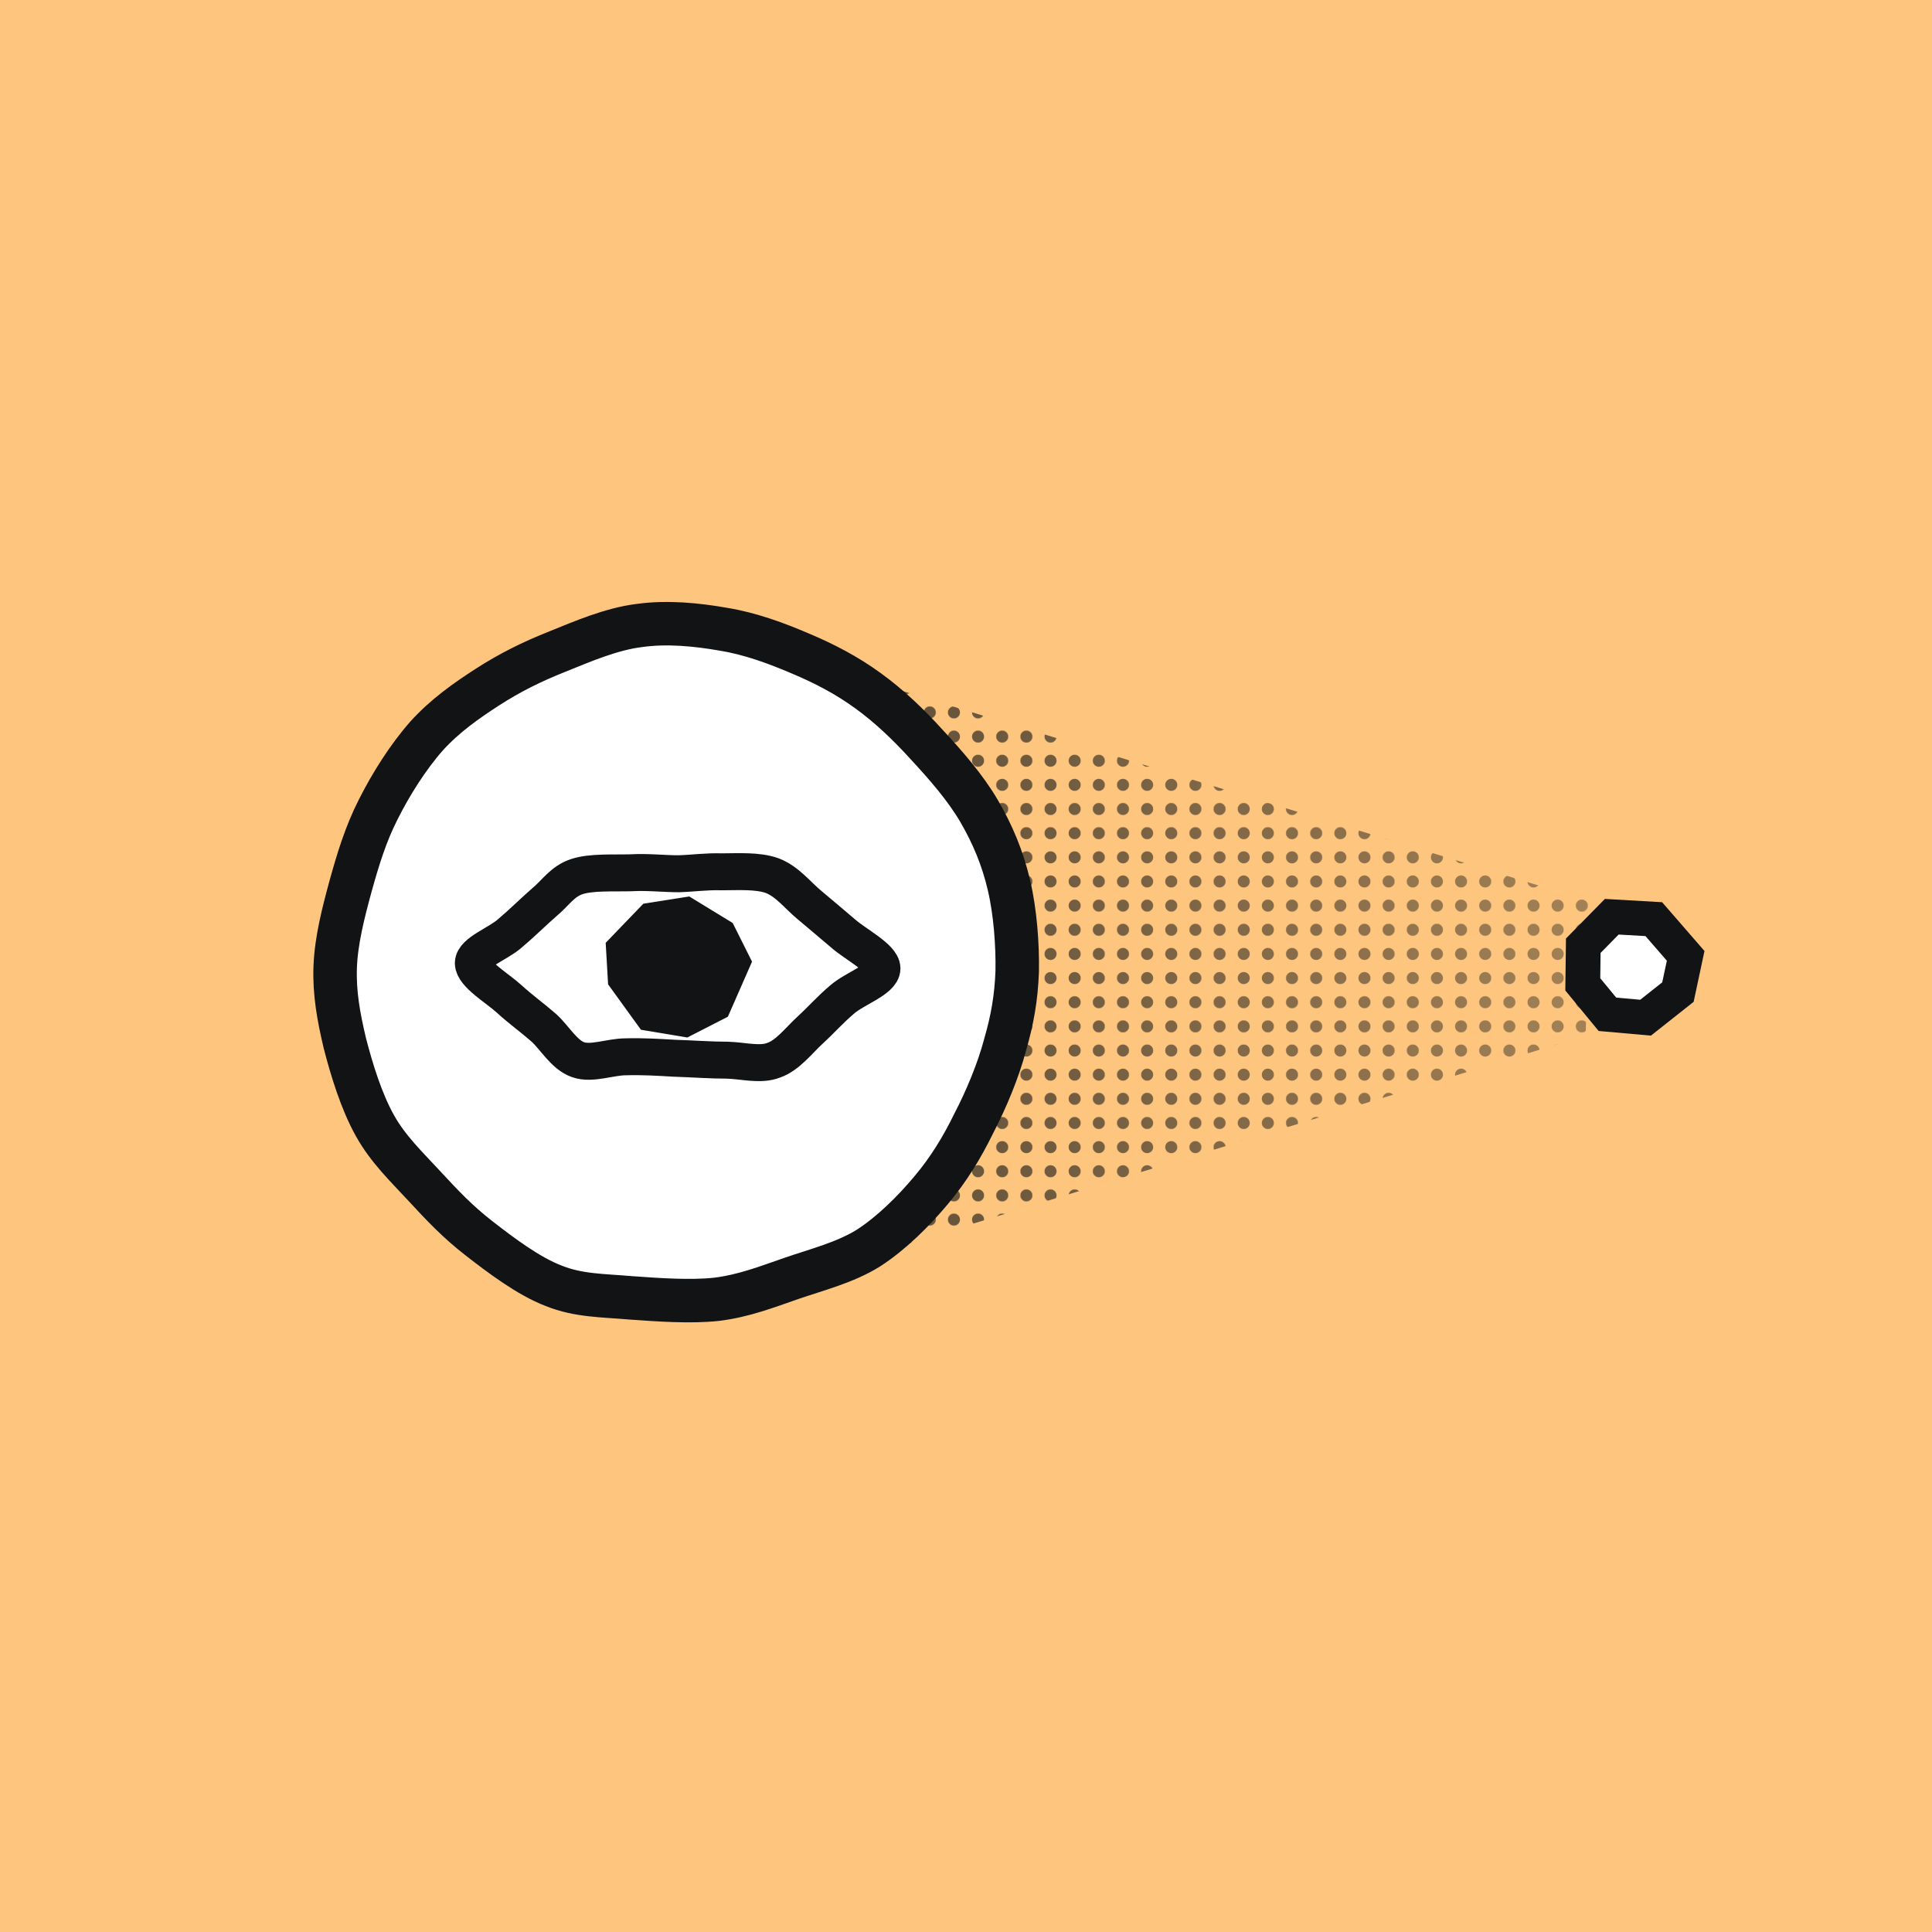
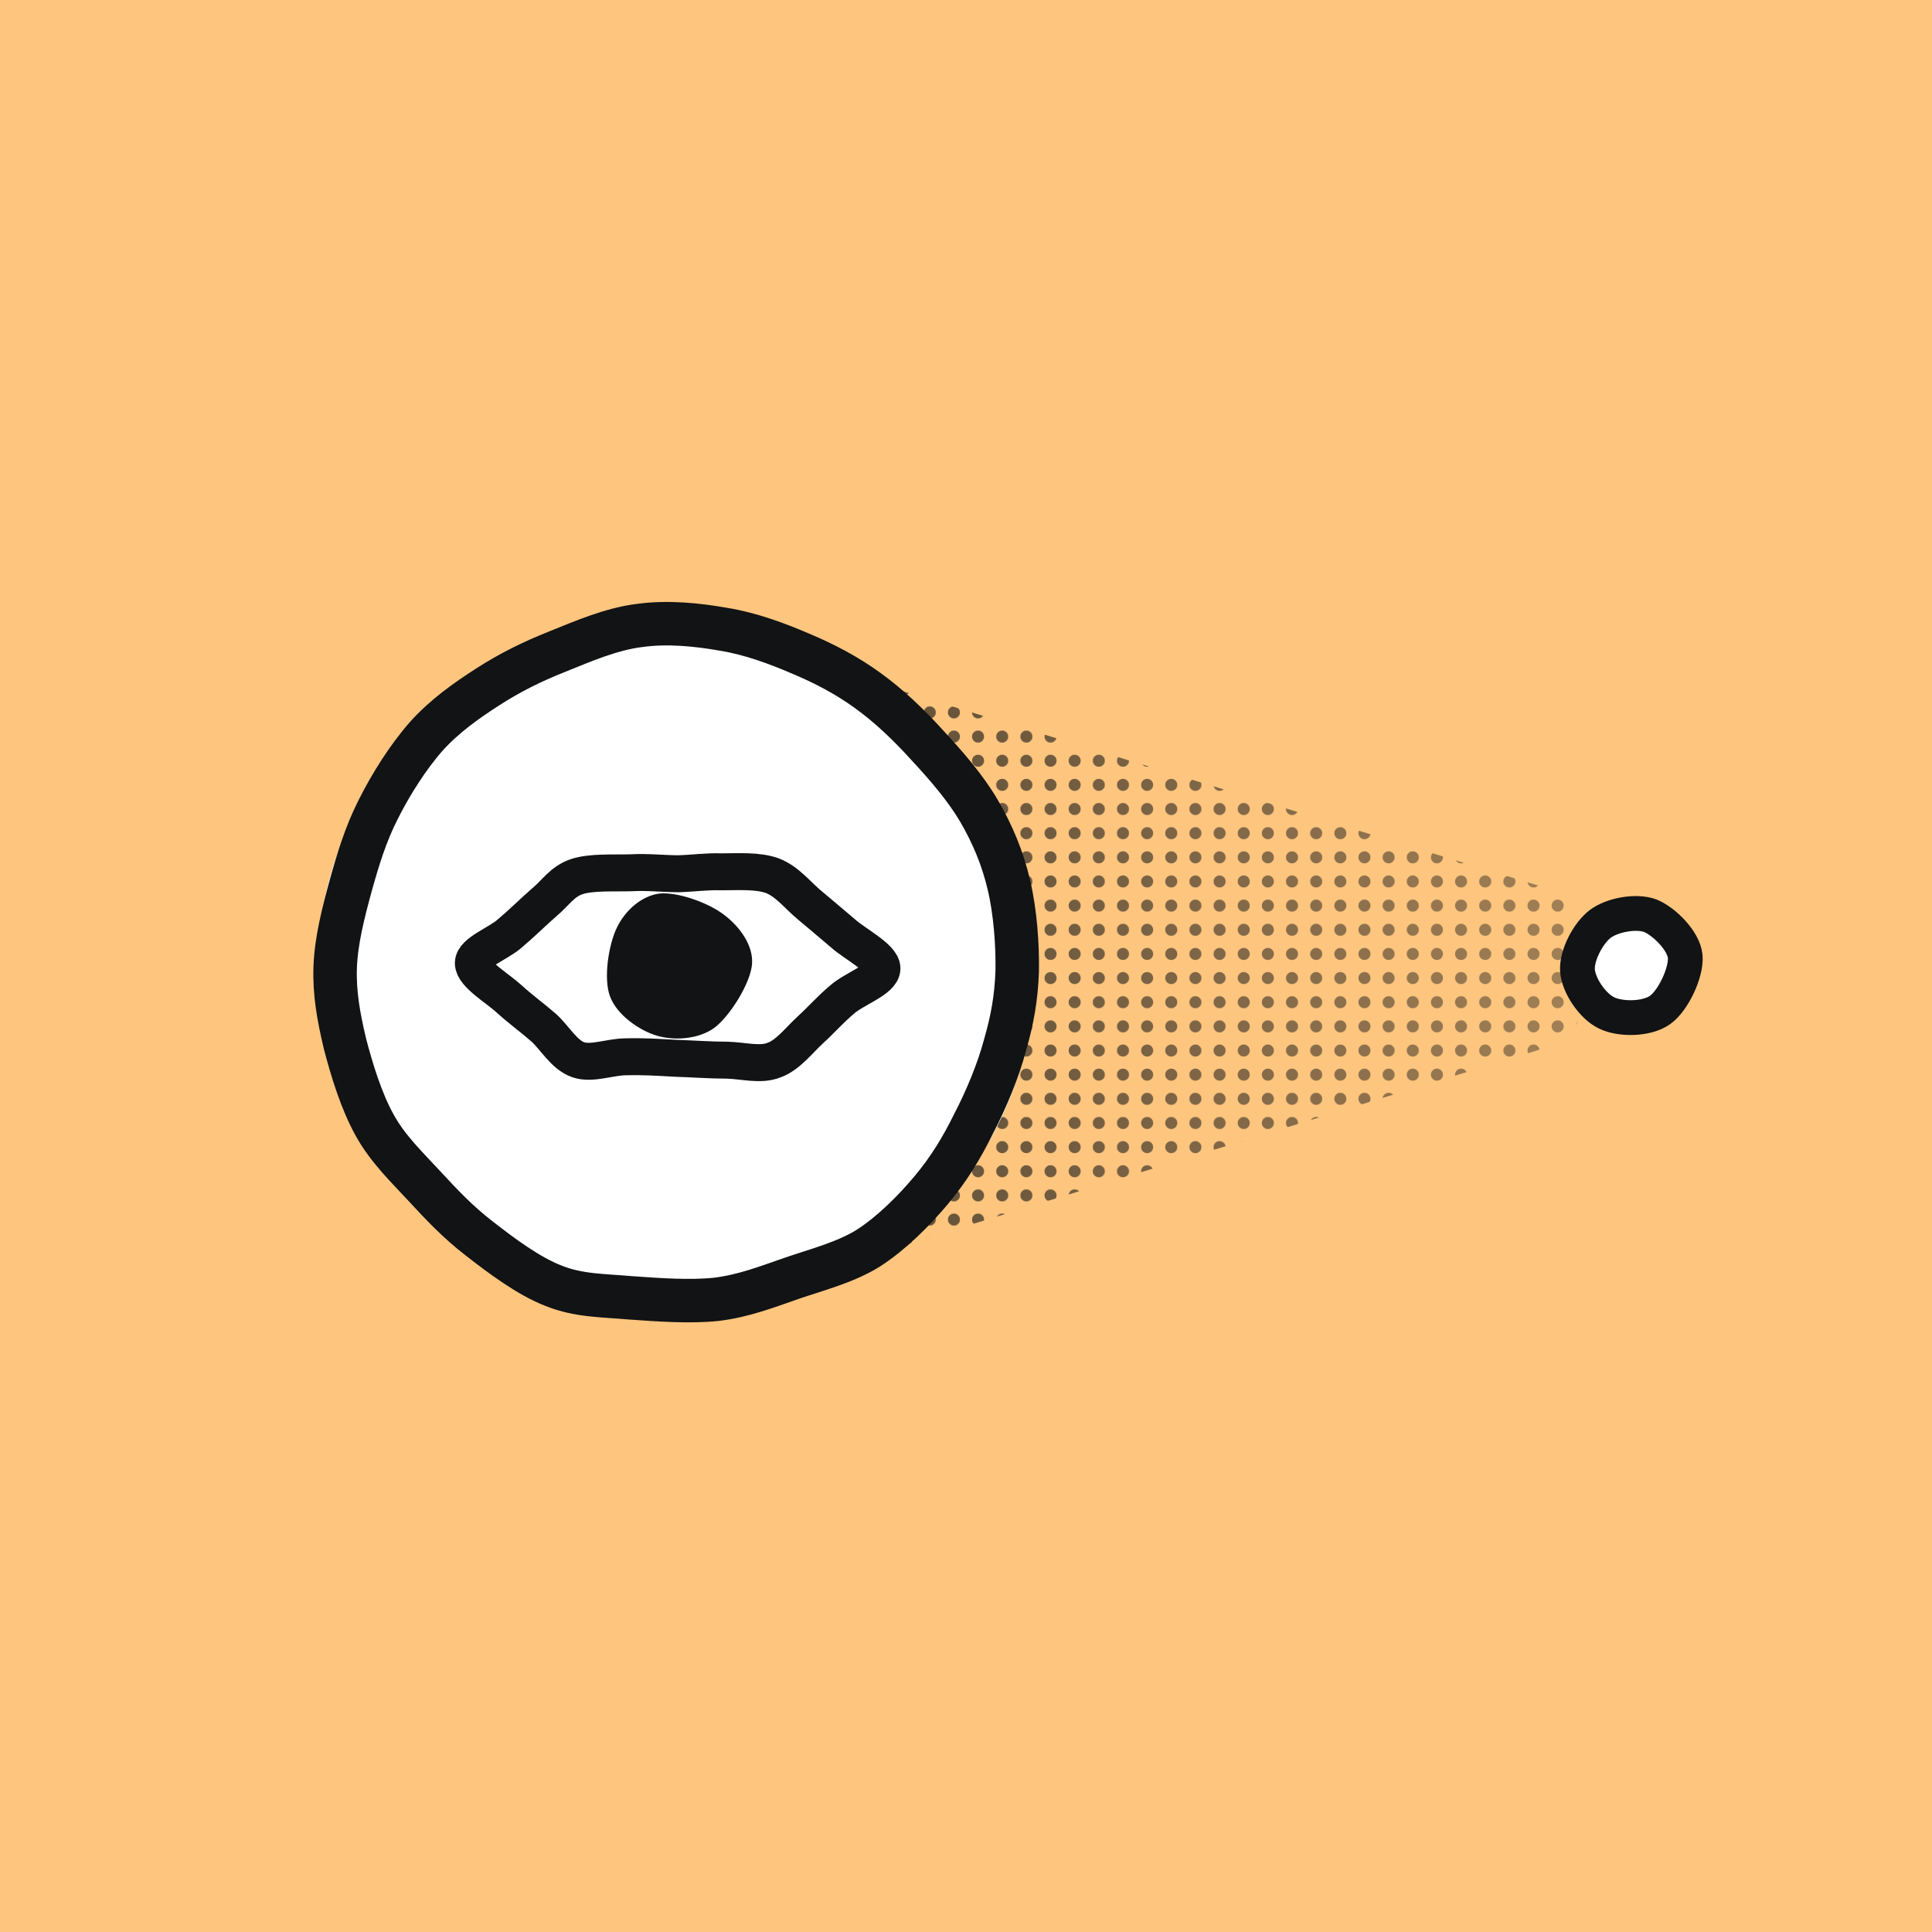
<svg xmlns="http://www.w3.org/2000/svg" viewBox="0 0 400 400" class="ud-ill ud-ill-eye" role="img" aria-label="eye illustration">
  <rect width="400" height="400" fill="#fdc57e" />
  <defs>
    <pattern id="ud-ht-eye" width="5" height="5" patternUnits="userSpaceOnUse">
      <circle cx="2.5" cy="2.5" r="1.25" fill="#111314" />
    </pattern>
    <linearGradient id="ud-fade-eye" x1="0" x2="1">
      <stop offset="0" stop-color="#fff" />
      <stop offset="1" stop-color="#fff" stop-opacity=".25" />
    </linearGradient>
    <mask id="ud-mask-eye">
      <rect width="400" height="400" fill="url(#ud-fade-eye)" />
    </mask>
  </defs>
-   <path class="ud-pop" fill="url(#ud-ht-eye)" mask="url(#ud-mask-eye)" d="M160.8 135.1L328.9 186.5L328.3 214.4L160.9 265.8Z" style="animation-delay:260ms" />
-   <path class="ud-pop" fill="#ffffff" d="M99.1 255.4L79.2 231.1L69.1 199.6L76 167.6L96.8 143.4L133.4 129.6L159.6 132.9L191.9 150.5L208.3 180.3L206.5 218.1L196.8 243L167.7 263.2L135.9 269.8Z" />
+   <path class="ud-pop" fill="url(#ud-ht-eye)" mask="url(#ud-mask-eye)" d="M160.8 139.1Q160.8 135.1 164.6 136.3L319.3 183.6Q328.9 186.5 328.7 196.5L328.5 204.4Q328.3 214.4 318.8 217.3L164.7 264.7Q160.9 265.8 160.9 261.8Z" style="animation-delay:260ms" />
+   <path class="ud-pop" fill="#ffffff" d="M117.1 133.4C132 127.9 149 129.6 163.3 134.4C177.6 139.3 194.6 149.9 203 162.5C211.4 175.2 215.5 195.2 213.6 210.2C211.7 225.2 203.9 242.2 191.5 252.6C179.1 263.1 154.3 271.7 139.1 272.9C123.9 274.1 112.3 269.1 100.4 259.9C88.5 250.7 72.2 233 67.8 217.6C63.4 202.2 65.9 181.6 74.1 167.6C82.3 153.5 102.3 139 117.1 133.4Z" />
  <path class="ud-draw" fill="none" stroke="#111314" stroke-width="9" stroke-linecap="round" stroke-linejoin="round" pathLength="1" d="M165.7 135.3C170.7 137.4 175.3 139.8 179.7 143C184 146.1 188.1 150 191.9 154.2C195.8 158.4 199.9 163.1 202.7 167.9C205.5 172.7 207.6 177.7 208.9 183.3C210.2 188.8 210.7 195.6 210.6 201.1C210.4 206.6 209.6 211.1 208.1 216.3C206.7 221.6 204.2 227.6 201.6 232.6C199.1 237.7 196.4 242.1 192.8 246.4C189.2 250.7 184.6 255.3 179.8 258.4C175 261.4 169 262.9 163.8 264.7C158.6 266.5 154 268.3 148.4 269C142.9 269.6 136.2 269.1 130.5 268.7C124.9 268.2 119.8 268.3 114.6 266.2C109.4 264.2 103.7 259.9 99.2 256.4C94.8 253 91.5 249.5 87.9 245.6C84.3 241.7 80.3 237.9 77.6 233C74.8 228 72.8 221.4 71.4 216C70.1 210.5 69.2 205.6 69.4 200.2C69.6 194.7 71.1 188.9 72.6 183.4C74.1 178 75.7 172.7 78.3 167.6C80.9 162.4 84.5 156.7 88.3 152.4C92.1 148.2 96.5 145.1 101 142.2C105.5 139.3 110.1 137 115.4 134.9C120.6 132.8 126.6 130.2 132.4 129.5C138.1 128.7 144.3 129.3 149.9 130.3C155.4 131.2 160.8 133.2 165.7 135.3Z" />
-   <path class="ud-pop" fill="#ffffff" stroke="#111314" stroke-width="7.2" d="M347.4 205.4L340.7 210.7L332.8 210L327.7 203.8L327.8 195.8L333.7 189.8L342.4 190.3L349 197.9Z" style="animation-delay:300ms" />
+   <path class="ud-pop" fill="#ffffff" stroke="#111314" stroke-width="7.2" d="M343.7 209.1C340.9 211.1 335.4 211.1 332.6 209.7C329.7 208.3 326.8 204 326.6 200.9C326.4 197.8 328.8 193.2 331.3 191.3C333.8 189.4 338.8 188.5 341.7 189.6C344.6 190.8 348.6 194.8 348.9 198C349.2 201.3 346.4 207.2 343.7 209.1Z" style="animation-delay:300ms" />
  <g class="ud-blink">
    <path class="ud-draw" fill="none" stroke="#111314" stroke-width="7.65" stroke-linecap="round" stroke-linejoin="round" pathLength="1" style="animation-delay:240ms" d="M98 199.4C98 197.2 103.1 195.4 105.5 193.3C108 191.2 110.4 188.8 112.7 186.8C115 184.9 116.4 182.5 119.4 181.5C122.4 180.5 127 180.8 130.6 180.7C134.1 180.5 137.4 180.9 140.5 180.9C143.7 180.8 146.2 180.4 149.4 180.5C152.7 180.5 156.9 180.2 159.9 181.3C163 182.5 165.1 185.3 167.5 187.3C169.9 189.3 172 191.1 174.6 193.3C177.1 195.5 182.6 198.3 182.6 200.5C182.6 202.8 176.9 204.7 174.4 206.9C171.9 209 170.1 211.1 167.8 213.2C165.4 215.4 163.1 218.5 160.2 219.5C157.4 220.6 154 219.6 150.6 219.5C147.1 219.5 143.1 219.2 139.7 219.1C136.2 218.9 133 218.7 129.6 218.8C126.3 218.8 122.5 220.4 119.7 219.4C116.8 218.4 114.9 214.9 112.6 212.8C110.2 210.7 107.8 209 105.4 206.8C103 204.6 98 201.7 98 199.4Z" />
-     <path class="ud-pop" fill="#111314" d="M155.7 199.1L150.7 210.5L142.3 214.8L132.7 213.2L125.9 203.8L125.4 195.2L133.2 187.1L142.7 185.6L151.7 191.1Z" style="animation-delay:420ms" />
+     <path class="ud-pop" fill="#111314" d="M155.7 199.6C155.4 203.5 151.2 210.3 147.9 212.8C144.6 215.2 139.5 215.5 135.9 214.4C132.3 213.3 127.7 210.1 126.3 206.3C124.9 202.6 126 195.6 127.7 192.1C129.4 188.5 132.8 185.5 136.5 185C140.2 184.6 146.7 186.9 149.9 189.4C153.1 191.8 156 195.7 155.7 199.6Z" style="animation-delay:420ms" />
  </g>
</svg>
